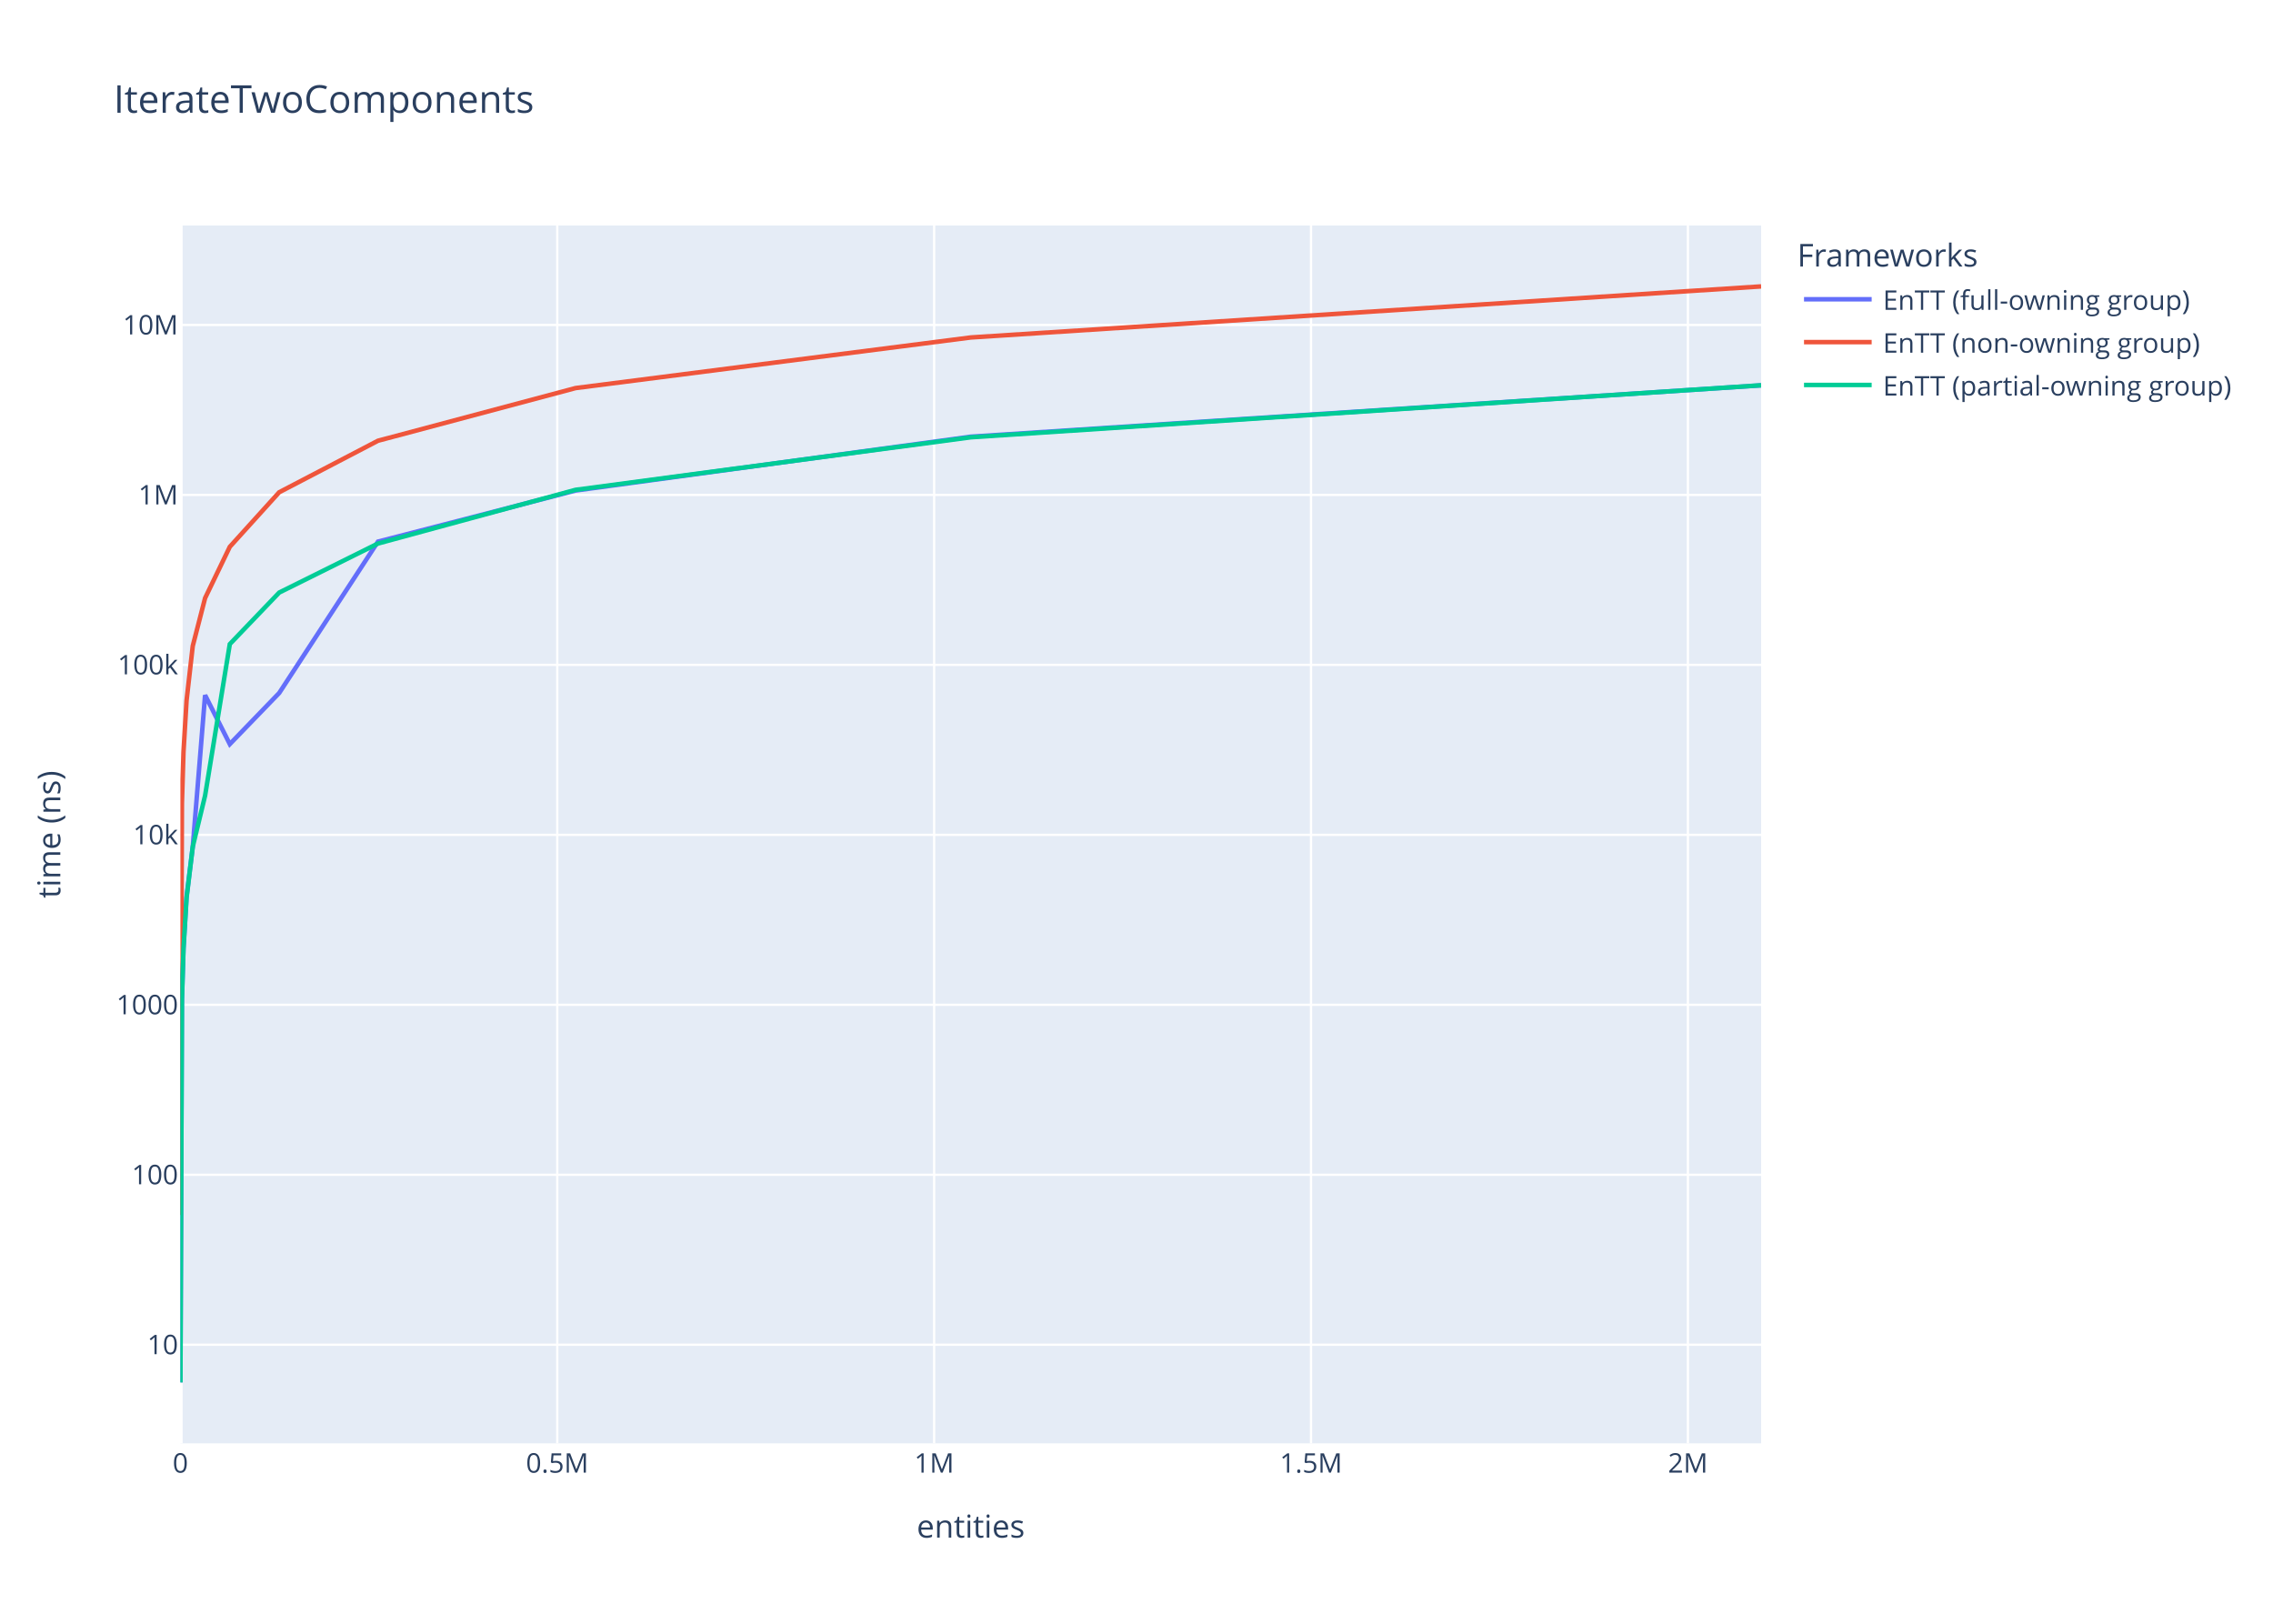
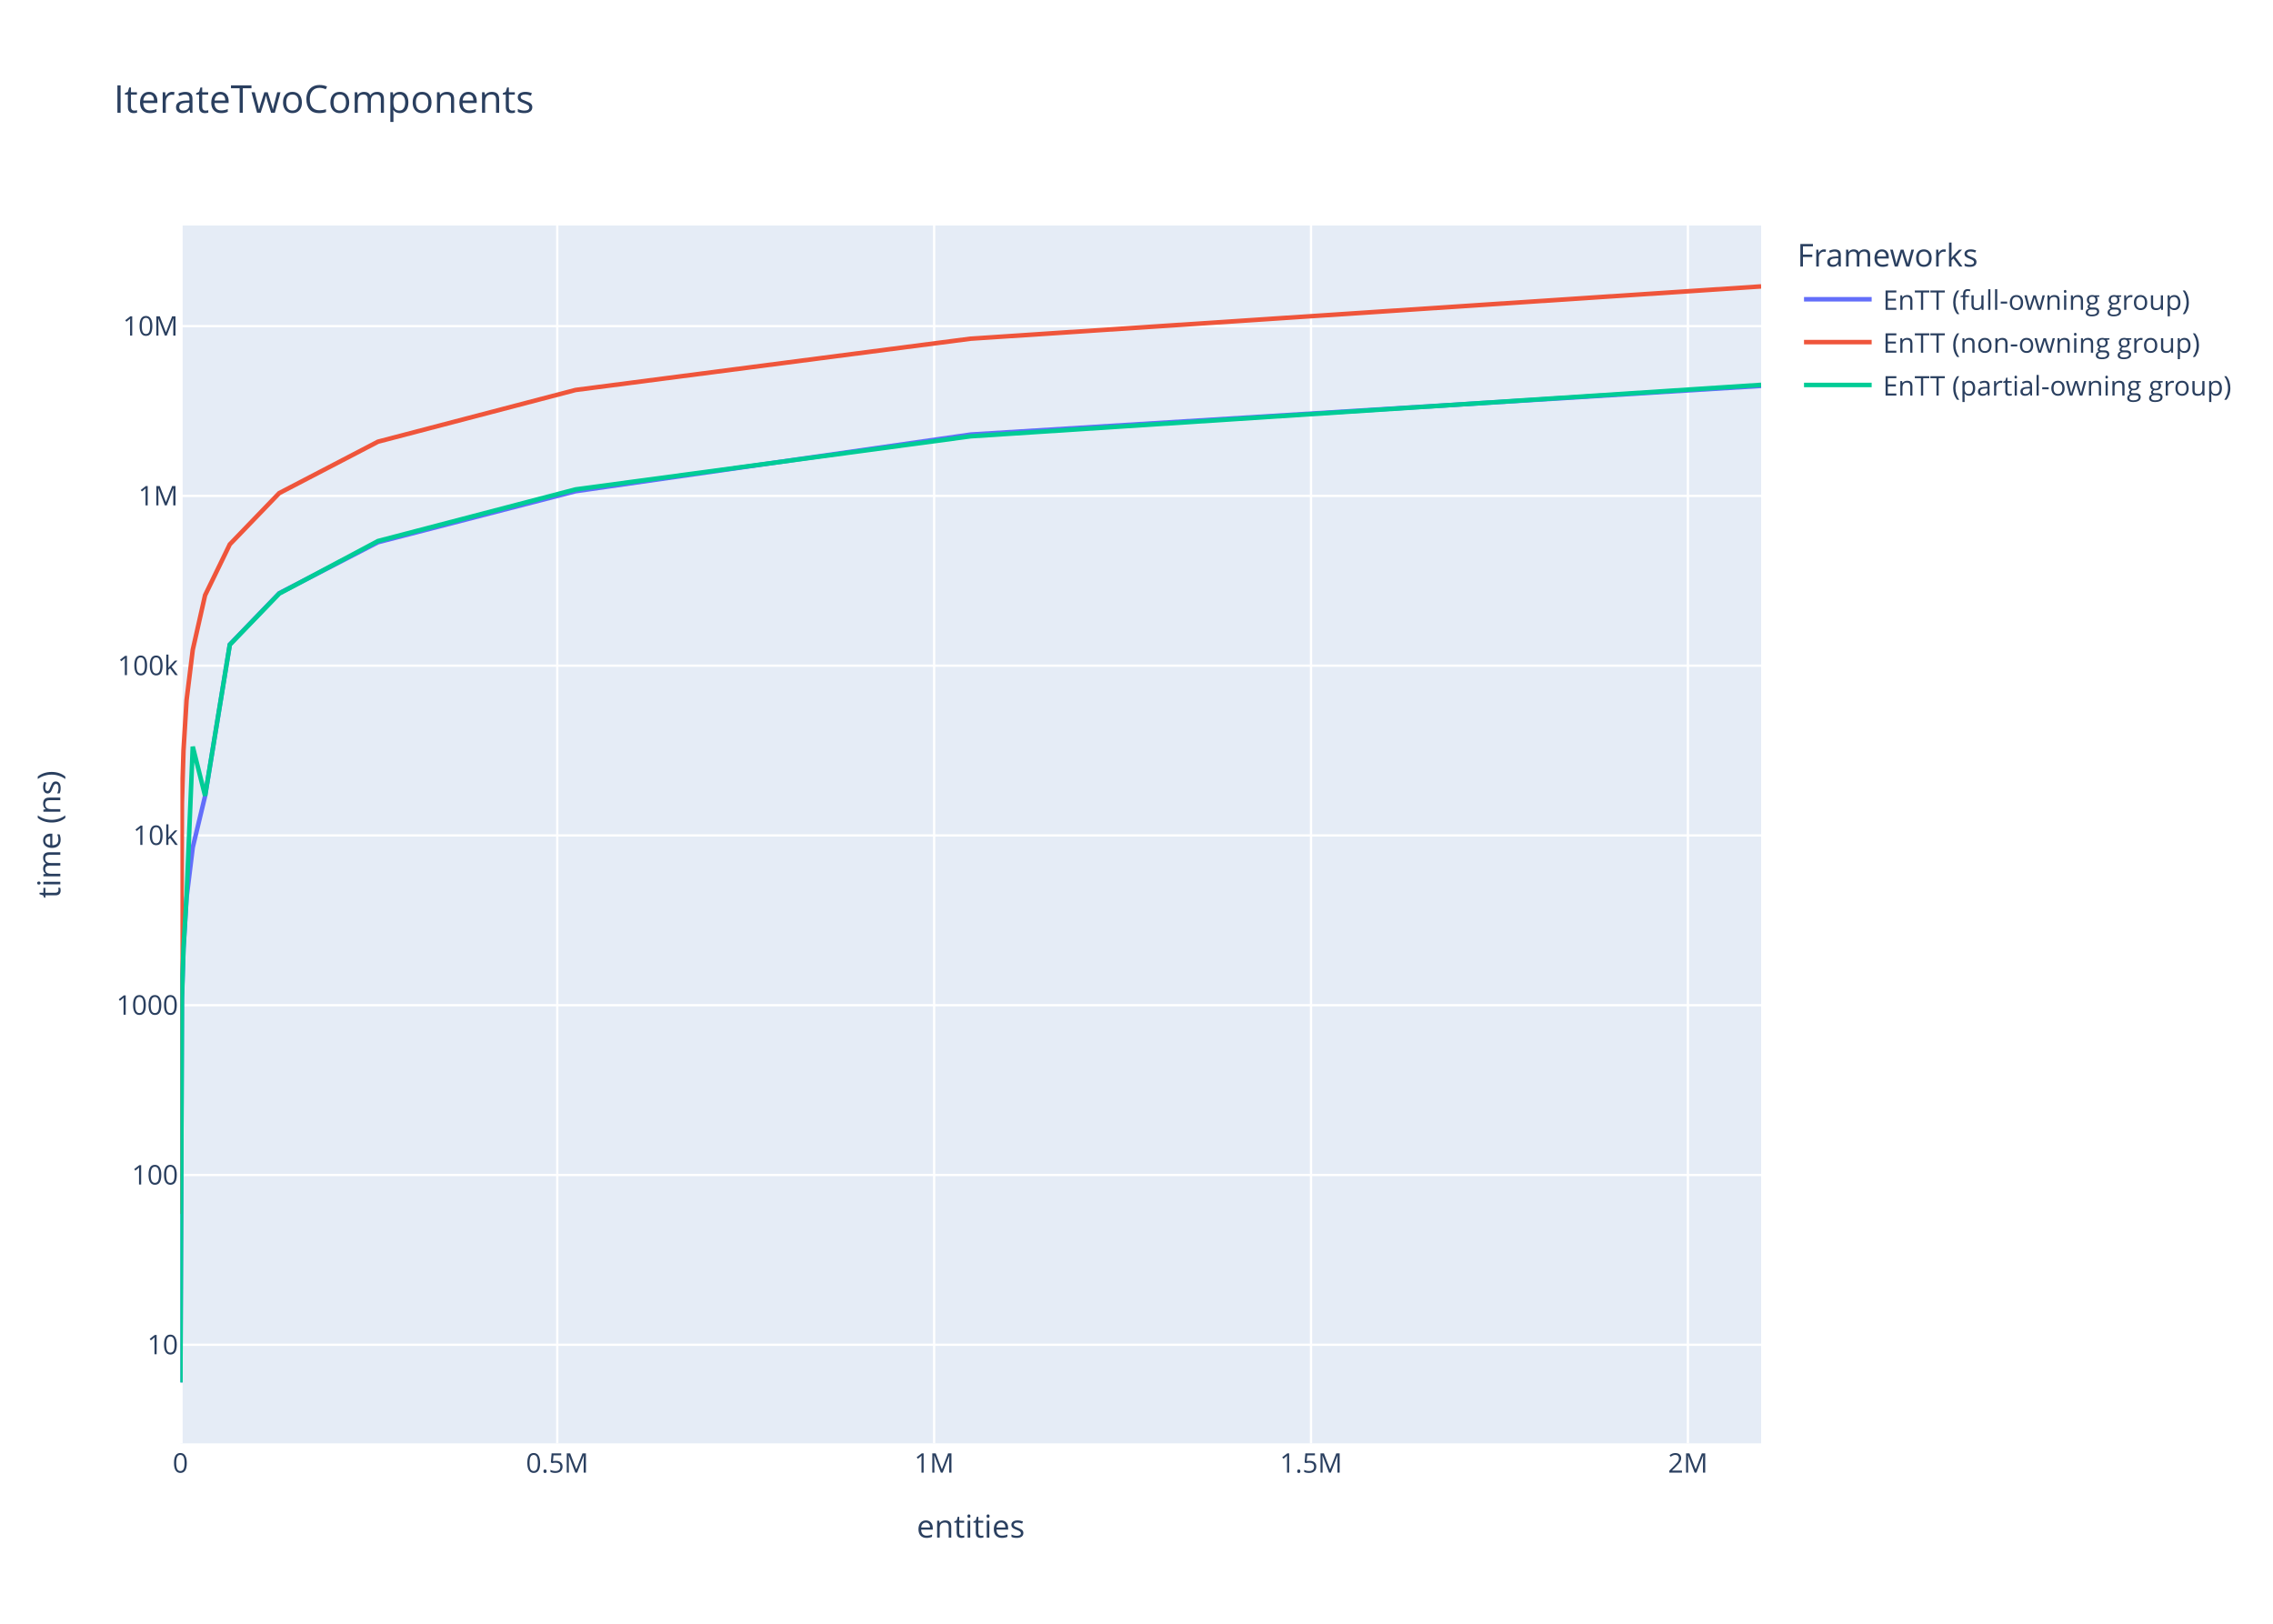
<svg xmlns="http://www.w3.org/2000/svg" class="main-svg" width="1008" height="720" style="" viewBox="0 0 1008 720">
  <rect x="0" y="0" width="1008" height="720" style="fill: rgb(255, 255, 255); fill-opacity: 1;" />
-   <defs id="defs-f94dd9">
+   <defs id="defs-d50baa">
    <g class="clips">
-       <clipPath id="clipf94dd9xyplot" class="plotclip">
+       <clipPath id="clipd50baaxyplot" class="plotclip">
        <rect width="701" height="540" />
      </clipPath>
-       <clipPath class="axesclip" id="clipf94dd9x">
+       <clipPath class="axesclip" id="clipd50baax">
        <rect x="80" y="0" width="701" height="720" />
      </clipPath>
-       <clipPath class="axesclip" id="clipf94dd9y">
+       <clipPath class="axesclip" id="clipd50baay">
        <rect x="0" y="100" width="1008" height="540" />
      </clipPath>
-       <clipPath class="axesclip" id="clipf94dd9xy">
+       <clipPath class="axesclip" id="clipd50baaxy">
        <rect x="80" y="100" width="701" height="540" />
      </clipPath>
    </g>
    <g class="gradients" />
    <g class="patterns" />
  </defs>
  <g class="bglayer">
    <rect class="bg" x="80" y="100" width="701" height="540" style="fill: rgb(229, 236, 246); fill-opacity: 1; stroke-width: 0;" />
  </g>
  <g class="layer-below">
    <g class="imagelayer" />
    <g class="shapelayer" />
  </g>
  <g class="cartesianlayer">
    <g class="subplot xy">
      <g class="layer-subplot">
        <g class="shapelayer" />
        <g class="imagelayer" />
      </g>
      <g class="minor-gridlayer">
        <g class="x" />
        <g class="y" />
      </g>
      <g class="gridlayer">
        <g class="x">
          <path class="xgrid crisp" transform="translate(247.13,0)" d="M0,100v540" style="stroke: rgb(255, 255, 255); stroke-opacity: 1; stroke-width: 1px;" />
          <path class="xgrid crisp" transform="translate(414.26,0)" d="M0,100v540" style="stroke: rgb(255, 255, 255); stroke-opacity: 1; stroke-width: 1px;" />
          <path class="xgrid crisp" transform="translate(581.39,0)" d="M0,100v540" style="stroke: rgb(255, 255, 255); stroke-opacity: 1; stroke-width: 1px;" />
          <path class="xgrid crisp" transform="translate(748.53,0)" d="M0,100v540" style="stroke: rgb(255, 255, 255); stroke-opacity: 1; stroke-width: 1px;" />
        </g>
        <g class="y">
-           <path class="ygrid crisp" transform="translate(0,596.28)" d="M80,0h701" style="stroke: rgb(255, 255, 255); stroke-opacity: 1; stroke-width: 1px;" />
-           <path class="ygrid crisp" transform="translate(0,520.92)" d="M80,0h701" style="stroke: rgb(255, 255, 255); stroke-opacity: 1; stroke-width: 1px;" />
-           <path class="ygrid crisp" transform="translate(0,445.55)" d="M80,0h701" style="stroke: rgb(255, 255, 255); stroke-opacity: 1; stroke-width: 1px;" />
-           <path class="ygrid crisp" transform="translate(0,370.19)" d="M80,0h701" style="stroke: rgb(255, 255, 255); stroke-opacity: 1; stroke-width: 1px;" />
-           <path class="ygrid crisp" transform="translate(0,294.82)" d="M80,0h701" style="stroke: rgb(255, 255, 255); stroke-opacity: 1; stroke-width: 1px;" />
-           <path class="ygrid crisp" transform="translate(0,219.46)" d="M80,0h701" style="stroke: rgb(255, 255, 255); stroke-opacity: 1; stroke-width: 1px;" />
-           <path class="ygrid crisp" transform="translate(0,144.1)" d="M80,0h701" style="stroke: rgb(255, 255, 255); stroke-opacity: 1; stroke-width: 1px;" />
+           <path class="ygrid crisp" transform="translate(0,596.3)" d="M80,0h701" style="stroke: rgb(255, 255, 255); stroke-opacity: 1; stroke-width: 1px;" />
+           <path class="ygrid crisp" transform="translate(0,521.02)" d="M80,0h701" style="stroke: rgb(255, 255, 255); stroke-opacity: 1; stroke-width: 1px;" />
+           <path class="ygrid crisp" transform="translate(0,445.73)" d="M80,0h701" style="stroke: rgb(255, 255, 255); stroke-opacity: 1; stroke-width: 1px;" />
+           <path class="ygrid crisp" transform="translate(0,370.45)" d="M80,0h701" style="stroke: rgb(255, 255, 255); stroke-opacity: 1; stroke-width: 1px;" />
+           <path class="ygrid crisp" transform="translate(0,295.17)" d="M80,0h701" style="stroke: rgb(255, 255, 255); stroke-opacity: 1; stroke-width: 1px;" />
+           <path class="ygrid crisp" transform="translate(0,219.89)" d="M80,0h701" style="stroke: rgb(255, 255, 255); stroke-opacity: 1; stroke-width: 1px;" />
+           <path class="ygrid crisp" transform="translate(0,144.61)" d="M80,0h701" style="stroke: rgb(255, 255, 255); stroke-opacity: 1; stroke-width: 1px;" />
        </g>
      </g>
      <g class="zerolinelayer">
        <path class="xzl zl crisp" transform="translate(80,0)" d="M0,100v540" style="stroke: rgb(255, 255, 255); stroke-opacity: 1; stroke-width: 2px;" />
      </g>
      <path class="xlines-below" />
      <path class="ylines-below" />
      <g class="overlines-below" />
      <g class="xaxislayer-below" />
      <g class="yaxislayer-below" />
      <g class="overaxes-below" />
-       <g class="plot" transform="translate(80,100)" clip-path="url(#clipf94dd9xyplot)">
+       <g class="plot" transform="translate(80,100)" clip-path="url(#clipd50baaxyplot)">
        <g class="scatterlayer mlayer">
-           <g class="trace scatter trace67d047" style="stroke-miterlimit: 2; opacity: 1;">
+           <g class="trace scatter trace9b39c2" style="stroke-miterlimit: 2; opacity: 1;">
            <g class="fills" />
            <g class="errorbars" />
            <g class="lines">
-               <path class="js-line" d="M0,513L0.68,343.52L1.37,320.45L2.74,297.51L5.48,275.49L10.95,208.25L21.91,229.96L43.81,207.3L87.63,140.16L175.25,117.51L350.5,93.63L701,70.87" style="vector-effect: non-scaling-stroke; fill: none; stroke: rgb(99, 110, 250); stroke-opacity: 1; stroke-width: 2px; opacity: 1;" />
+               <path class="js-line" d="M0,513L0.68,343.43L1.37,320.89L2.74,298.01L5.48,275.73L10.95,252.98L21.91,185.79L43.81,163.06L87.63,140.43L175.25,117.81L350.5,92.68L701,71.11" style="vector-effect: non-scaling-stroke; fill: none; stroke: rgb(99, 110, 250); stroke-opacity: 1; stroke-width: 2px; opacity: 1;" />
            </g>
            <g class="points" />
            <g class="text" />
          </g>
-           <g class="trace scatter trace7b772a" style="stroke-miterlimit: 2; opacity: 1;">
+           <g class="trace scatter trace166e2b" style="stroke-miterlimit: 2; opacity: 1;">
            <g class="fills" />
            <g class="errorbars" />
            <g class="lines">
-               <path class="js-line" d="M0,438.75L0.68,256.18L1.37,233.5L2.74,210.56L5.48,186.44L10.95,165.2L21.91,142.46L43.81,118.28L87.63,95.43L175.25,72.08L350.5,49.64L701,27" style="vector-effect: non-scaling-stroke; fill: none; stroke: rgb(239, 85, 59); stroke-opacity: 1; stroke-width: 2px; opacity: 1;" />
+               <path class="js-line" d="M0,438.27L0.68,256.12L1.37,232.86L2.74,210.4L5.48,188.14L10.95,163.93L21.91,141.38L43.81,118.67L87.63,95.85L175.25,72.92L350.5,50.17L701,27" style="vector-effect: non-scaling-stroke; fill: none; stroke: rgb(239, 85, 59); stroke-opacity: 1; stroke-width: 2px; opacity: 1;" />
            </g>
            <g class="points" />
            <g class="text" />
          </g>
-           <g class="trace scatter trace531199" style="stroke-miterlimit: 2; opacity: 1;">
+           <g class="trace scatter trace5abdac" style="stroke-miterlimit: 2; opacity: 1;">
            <g class="fills" />
            <g class="errorbars" />
            <g class="lines">
-               <path class="js-line" d="M0,513L0.68,342.97L1.37,320.68L2.74,298.15L5.48,275.43L10.95,252.79L21.91,185.61L43.81,162.76L87.63,141.01L175.25,117.2L350.5,93.9L701,70.84" style="vector-effect: non-scaling-stroke; fill: none; stroke: rgb(0, 204, 150); stroke-opacity: 1; stroke-width: 2px; opacity: 1;" />
+               <path class="js-line" d="M0,513L0.68,342.15L1.37,320.39L2.74,297.4L5.48,231.08L10.95,252.86L21.91,185.88L43.81,163.22L87.63,139.9L175.25,117.01L350.5,93.45L701,70.65" style="vector-effect: non-scaling-stroke; fill: none; stroke: rgb(0, 204, 150); stroke-opacity: 1; stroke-width: 2px; opacity: 1;" />
            </g>
            <g class="points" />
            <g class="text" />
          </g>
        </g>
      </g>
      <g class="overplot" />
      <path class="xlines-above crisp" d="M0,0" style="fill: none;" />
      <path class="ylines-above crisp" d="M0,0" style="fill: none;" />
      <g class="overlines-above" />
      <g class="xaxislayer-above">
        <g class="xtick">
          <text text-anchor="middle" x="0" y="653" transform="translate(80,0)" style="font-family: 'Open Sans', verdana, arial, sans-serif; font-size: 12px; fill: rgb(42, 63, 95); fill-opacity: 1; white-space: pre; opacity: 1;">0</text>
        </g>
        <g class="xtick">
          <text text-anchor="middle" x="0" y="653" style="font-family: 'Open Sans', verdana, arial, sans-serif; font-size: 12px; fill: rgb(42, 63, 95); fill-opacity: 1; white-space: pre; opacity: 1;" transform="translate(247.13,0)">0.5M</text>
        </g>
        <g class="xtick">
          <text text-anchor="middle" x="0" y="653" style="font-family: 'Open Sans', verdana, arial, sans-serif; font-size: 12px; fill: rgb(42, 63, 95); fill-opacity: 1; white-space: pre; opacity: 1;" transform="translate(414.26,0)">1M</text>
        </g>
        <g class="xtick">
          <text text-anchor="middle" x="0" y="653" style="font-family: 'Open Sans', verdana, arial, sans-serif; font-size: 12px; fill: rgb(42, 63, 95); fill-opacity: 1; white-space: pre; opacity: 1;" transform="translate(581.39,0)">1.5M</text>
        </g>
        <g class="xtick">
          <text text-anchor="middle" x="0" y="653" style="font-family: 'Open Sans', verdana, arial, sans-serif; font-size: 12px; fill: rgb(42, 63, 95); fill-opacity: 1; white-space: pre; opacity: 1;" transform="translate(748.53,0)">2M</text>
        </g>
      </g>
      <g class="yaxislayer-above">
        <g class="ytick">
-           <text text-anchor="end" x="79" y="4.2" transform="translate(0,596.28)" style="font-family: 'Open Sans', verdana, arial, sans-serif; font-size: 12px; fill: rgb(42, 63, 95); fill-opacity: 1; white-space: pre; opacity: 1;">10</text>
-         </g>
-         <g class="ytick">
-           <text text-anchor="end" x="79" y="4.2" style="font-family: 'Open Sans', verdana, arial, sans-serif; font-size: 12px; fill: rgb(42, 63, 95); fill-opacity: 1; white-space: pre; opacity: 1;" transform="translate(0,520.92)">100</text>
-         </g>
-         <g class="ytick">
-           <text text-anchor="end" x="79" y="4.2" style="font-family: 'Open Sans', verdana, arial, sans-serif; font-size: 12px; fill: rgb(42, 63, 95); fill-opacity: 1; white-space: pre; opacity: 1;" transform="translate(0,445.55)">1000</text>
-         </g>
-         <g class="ytick">
-           <text text-anchor="end" x="79" y="4.2" style="font-family: 'Open Sans', verdana, arial, sans-serif; font-size: 12px; fill: rgb(42, 63, 95); fill-opacity: 1; white-space: pre; opacity: 1;" transform="translate(0,370.19)">10k</text>
-         </g>
-         <g class="ytick">
-           <text text-anchor="end" x="79" y="4.2" style="font-family: 'Open Sans', verdana, arial, sans-serif; font-size: 12px; fill: rgb(42, 63, 95); fill-opacity: 1; white-space: pre; opacity: 1;" transform="translate(0,294.82)">100k</text>
-         </g>
-         <g class="ytick">
-           <text text-anchor="end" x="79" y="4.2" style="font-family: 'Open Sans', verdana, arial, sans-serif; font-size: 12px; fill: rgb(42, 63, 95); fill-opacity: 1; white-space: pre; opacity: 1;" transform="translate(0,219.46)">1M</text>
-         </g>
-         <g class="ytick">
-           <text text-anchor="end" x="79" y="4.2" style="font-family: 'Open Sans', verdana, arial, sans-serif; font-size: 12px; fill: rgb(42, 63, 95); fill-opacity: 1; white-space: pre; opacity: 1;" transform="translate(0,144.1)">10M</text>
+           <text text-anchor="end" x="79" y="4.2" transform="translate(0,596.3)" style="font-family: 'Open Sans', verdana, arial, sans-serif; font-size: 12px; fill: rgb(42, 63, 95); fill-opacity: 1; white-space: pre; opacity: 1;">10</text>
+         </g>
+         <g class="ytick">
+           <text text-anchor="end" x="79" y="4.2" style="font-family: 'Open Sans', verdana, arial, sans-serif; font-size: 12px; fill: rgb(42, 63, 95); fill-opacity: 1; white-space: pre; opacity: 1;" transform="translate(0,521.02)">100</text>
+         </g>
+         <g class="ytick">
+           <text text-anchor="end" x="79" y="4.2" style="font-family: 'Open Sans', verdana, arial, sans-serif; font-size: 12px; fill: rgb(42, 63, 95); fill-opacity: 1; white-space: pre; opacity: 1;" transform="translate(0,445.73)">1000</text>
+         </g>
+         <g class="ytick">
+           <text text-anchor="end" x="79" y="4.2" style="font-family: 'Open Sans', verdana, arial, sans-serif; font-size: 12px; fill: rgb(42, 63, 95); fill-opacity: 1; white-space: pre; opacity: 1;" transform="translate(0,370.45)">10k</text>
+         </g>
+         <g class="ytick">
+           <text text-anchor="end" x="79" y="4.2" style="font-family: 'Open Sans', verdana, arial, sans-serif; font-size: 12px; fill: rgb(42, 63, 95); fill-opacity: 1; white-space: pre; opacity: 1;" transform="translate(0,295.17)">100k</text>
+         </g>
+         <g class="ytick">
+           <text text-anchor="end" x="79" y="4.2" style="font-family: 'Open Sans', verdana, arial, sans-serif; font-size: 12px; fill: rgb(42, 63, 95); fill-opacity: 1; white-space: pre; opacity: 1;" transform="translate(0,219.89)">1M</text>
+         </g>
+         <g class="ytick">
+           <text text-anchor="end" x="79" y="4.2" style="font-family: 'Open Sans', verdana, arial, sans-serif; font-size: 12px; fill: rgb(42, 63, 95); fill-opacity: 1; white-space: pre; opacity: 1;" transform="translate(0,144.61)">10M</text>
        </g>
      </g>
      <g class="overaxes-above" />
    </g>
  </g>
  <g class="polarlayer" />
  <g class="smithlayer" />
  <g class="ternarylayer" />
  <g class="geolayer" />
  <g class="funnelarealayer" />
  <g class="pielayer" />
  <g class="iciclelayer" />
  <g class="treemaplayer" />
  <g class="sunburstlayer" />
  <g class="glimages" />
-   <defs id="topdefs-f94dd9">
+   <defs id="topdefs-d50baa">
    <g class="clips" />
-     <clipPath id="legendf94dd9">
+     <clipPath id="legendd50baa">
      <rect width="201" height="86" x="0" y="0" />
    </clipPath>
  </defs>
  <g class="layer-above">
    <g class="imagelayer" />
    <g class="shapelayer" />
  </g>
  <g class="infolayer">
    <g class="legend" pointer-events="all" transform="translate(795.02,100)">
      <rect class="bg" shape-rendering="crispEdges" style="stroke: rgb(68, 68, 68); stroke-opacity: 1; fill: rgb(255, 255, 255); fill-opacity: 1; stroke-width: 0px;" width="201" height="86" x="0" y="0" />
-       <g class="scrollbox" transform="" clip-path="url(#legendf94dd9)">
+       <g class="scrollbox" transform="" clip-path="url(#legendd50baa)">
        <text class="legendtitletext" text-anchor="start" x="2" y="18.2" style="font-family: 'Open Sans', verdana, arial, sans-serif; font-size: 14px; fill: rgb(42, 63, 95); fill-opacity: 1; white-space: pre;">Frameworks</text>
        <g class="groups" transform="">
          <g class="traces" transform="translate(0,32.7)" style="opacity: 1;">
            <text class="legendtext" text-anchor="start" x="40" y="4.68" style="font-family: 'Open Sans', verdana, arial, sans-serif; font-size: 12px; fill: rgb(42, 63, 95); fill-opacity: 1; white-space: pre;">EnTT (full-owning group)</text>
            <g class="layers" style="opacity: 1;">
              <g class="legendfill" />
              <g class="legendlines">
                <path class="js-line" d="M5,0h30" style="fill: none; stroke: rgb(99, 110, 250); stroke-opacity: 1; stroke-width: 2px;" />
              </g>
              <g class="legendsymbols">
                <g class="legendpoints" />
              </g>
            </g>
            <rect class="legendtoggle" x="0" y="-9.5" width="195.234" height="19" style="fill: rgb(0, 0, 0); fill-opacity: 0;" />
          </g>
        </g>
        <g class="groups" transform="">
          <g class="traces" transform="translate(0,51.7)" style="opacity: 1;">
            <text class="legendtext" text-anchor="start" x="40" y="4.68" style="font-family: 'Open Sans', verdana, arial, sans-serif; font-size: 12px; fill: rgb(42, 63, 95); fill-opacity: 1; white-space: pre;">EnTT (non-owning group)</text>
            <g class="layers" style="opacity: 1;">
              <g class="legendfill" />
              <g class="legendlines">
                <path class="js-line" d="M5,0h30" style="fill: none; stroke: rgb(239, 85, 59); stroke-opacity: 1; stroke-width: 2px;" />
              </g>
              <g class="legendsymbols">
                <g class="legendpoints" />
              </g>
            </g>
            <rect class="legendtoggle" x="0" y="-9.5" width="195.234" height="19" style="fill: rgb(0, 0, 0); fill-opacity: 0;" />
          </g>
        </g>
        <g class="groups" transform="">
          <g class="traces" transform="translate(0,70.7)" style="opacity: 1;">
            <text class="legendtext" text-anchor="start" x="40" y="4.68" style="font-family: 'Open Sans', verdana, arial, sans-serif; font-size: 12px; fill: rgb(42, 63, 95); fill-opacity: 1; white-space: pre;">EnTT (partial-owning group)</text>
            <g class="layers" style="opacity: 1;">
              <g class="legendfill" />
              <g class="legendlines">
                <path class="js-line" d="M5,0h30" style="fill: none; stroke: rgb(0, 204, 150); stroke-opacity: 1; stroke-width: 2px;" />
              </g>
              <g class="legendsymbols">
                <g class="legendpoints" />
              </g>
            </g>
            <rect class="legendtoggle" x="0" y="-9.5" width="195.234" height="19" style="fill: rgb(0, 0, 0); fill-opacity: 0;" />
          </g>
        </g>
      </g>
      <rect class="scrollbar" rx="20" ry="3" width="0" height="0" style="fill: rgb(128, 139, 164); fill-opacity: 1;" x="0" y="0" />
    </g>
    <g class="g-gtitle">
      <text class="gtitle" x="50.4" y="50" text-anchor="start" dy="0em" style="font-family: 'Open Sans', verdana, arial, sans-serif; font-size: 17px; fill: rgb(42, 63, 95); opacity: 1; font-weight: normal; white-space: pre;">IterateTwoComponents</text>
    </g>
    <g class="g-xtitle">
      <text class="xtitle" x="430.5" y="681.8" text-anchor="middle" style="font-family: 'Open Sans', verdana, arial, sans-serif; font-size: 14px; fill: rgb(42, 63, 95); opacity: 1; font-weight: normal; white-space: pre;">entities</text>
    </g>
    <g class="g-ytitle">
      <text class="ytitle" transform="rotate(-90,26.74688,370)" x="26.747" y="370" text-anchor="middle" style="font-family: 'Open Sans', verdana, arial, sans-serif; font-size: 14px; fill: rgb(42, 63, 95); opacity: 1; font-weight: normal; white-space: pre;">time (ns)</text>
    </g>
  </g>
</svg>
